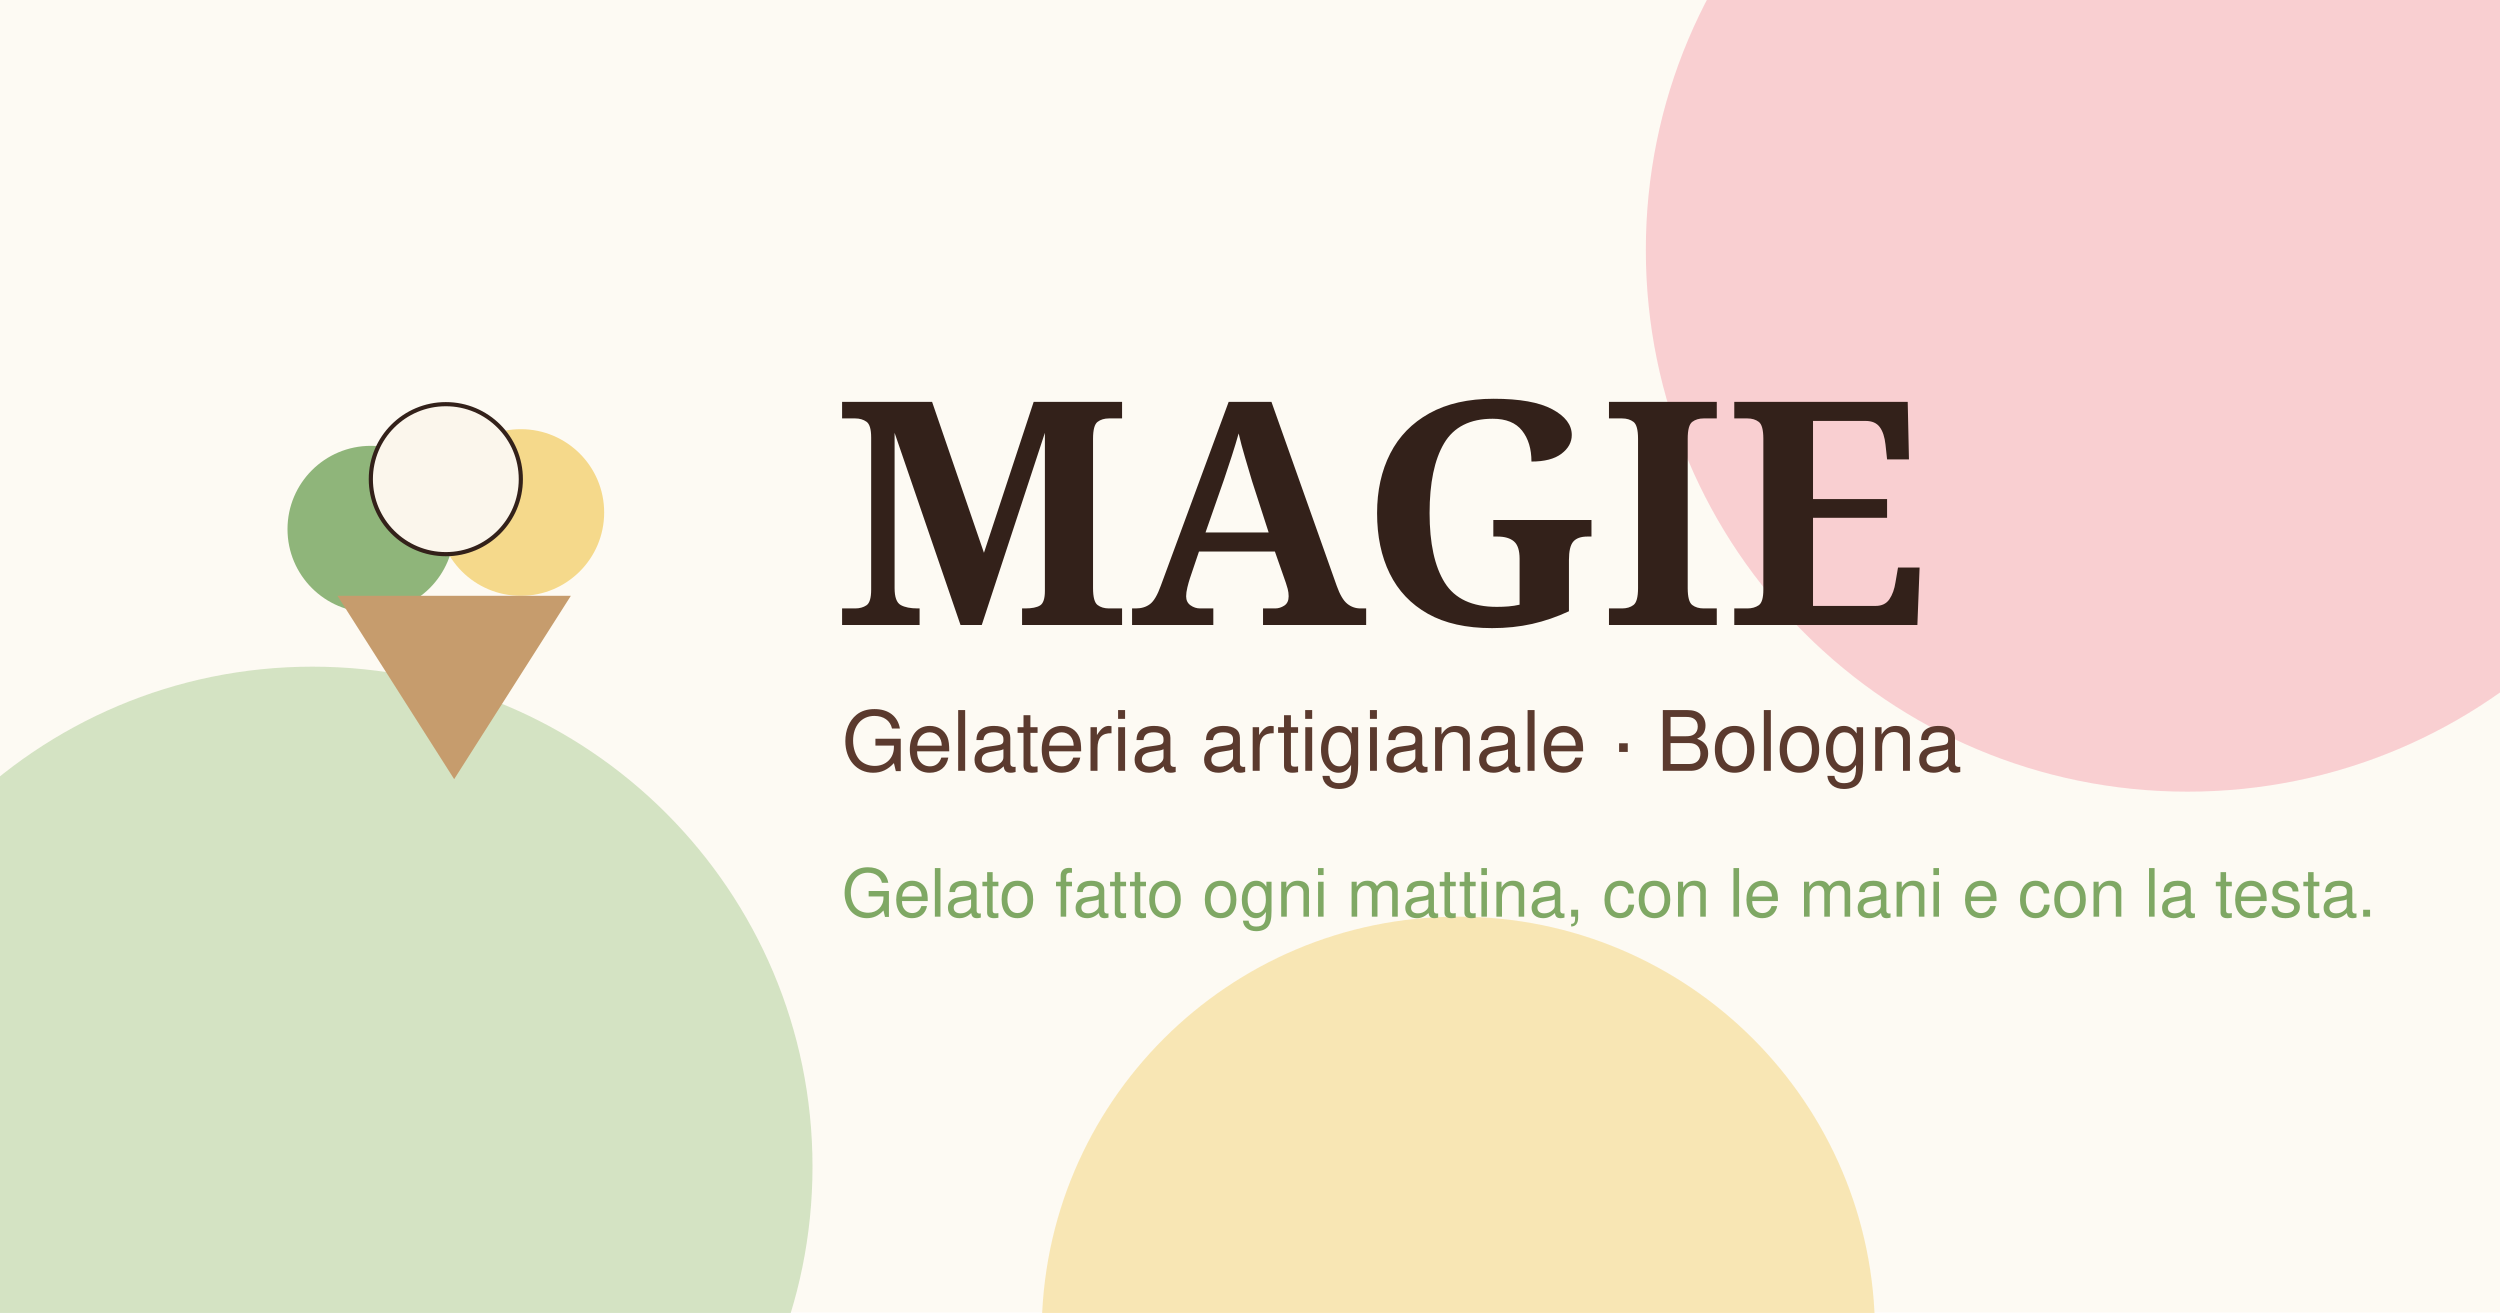
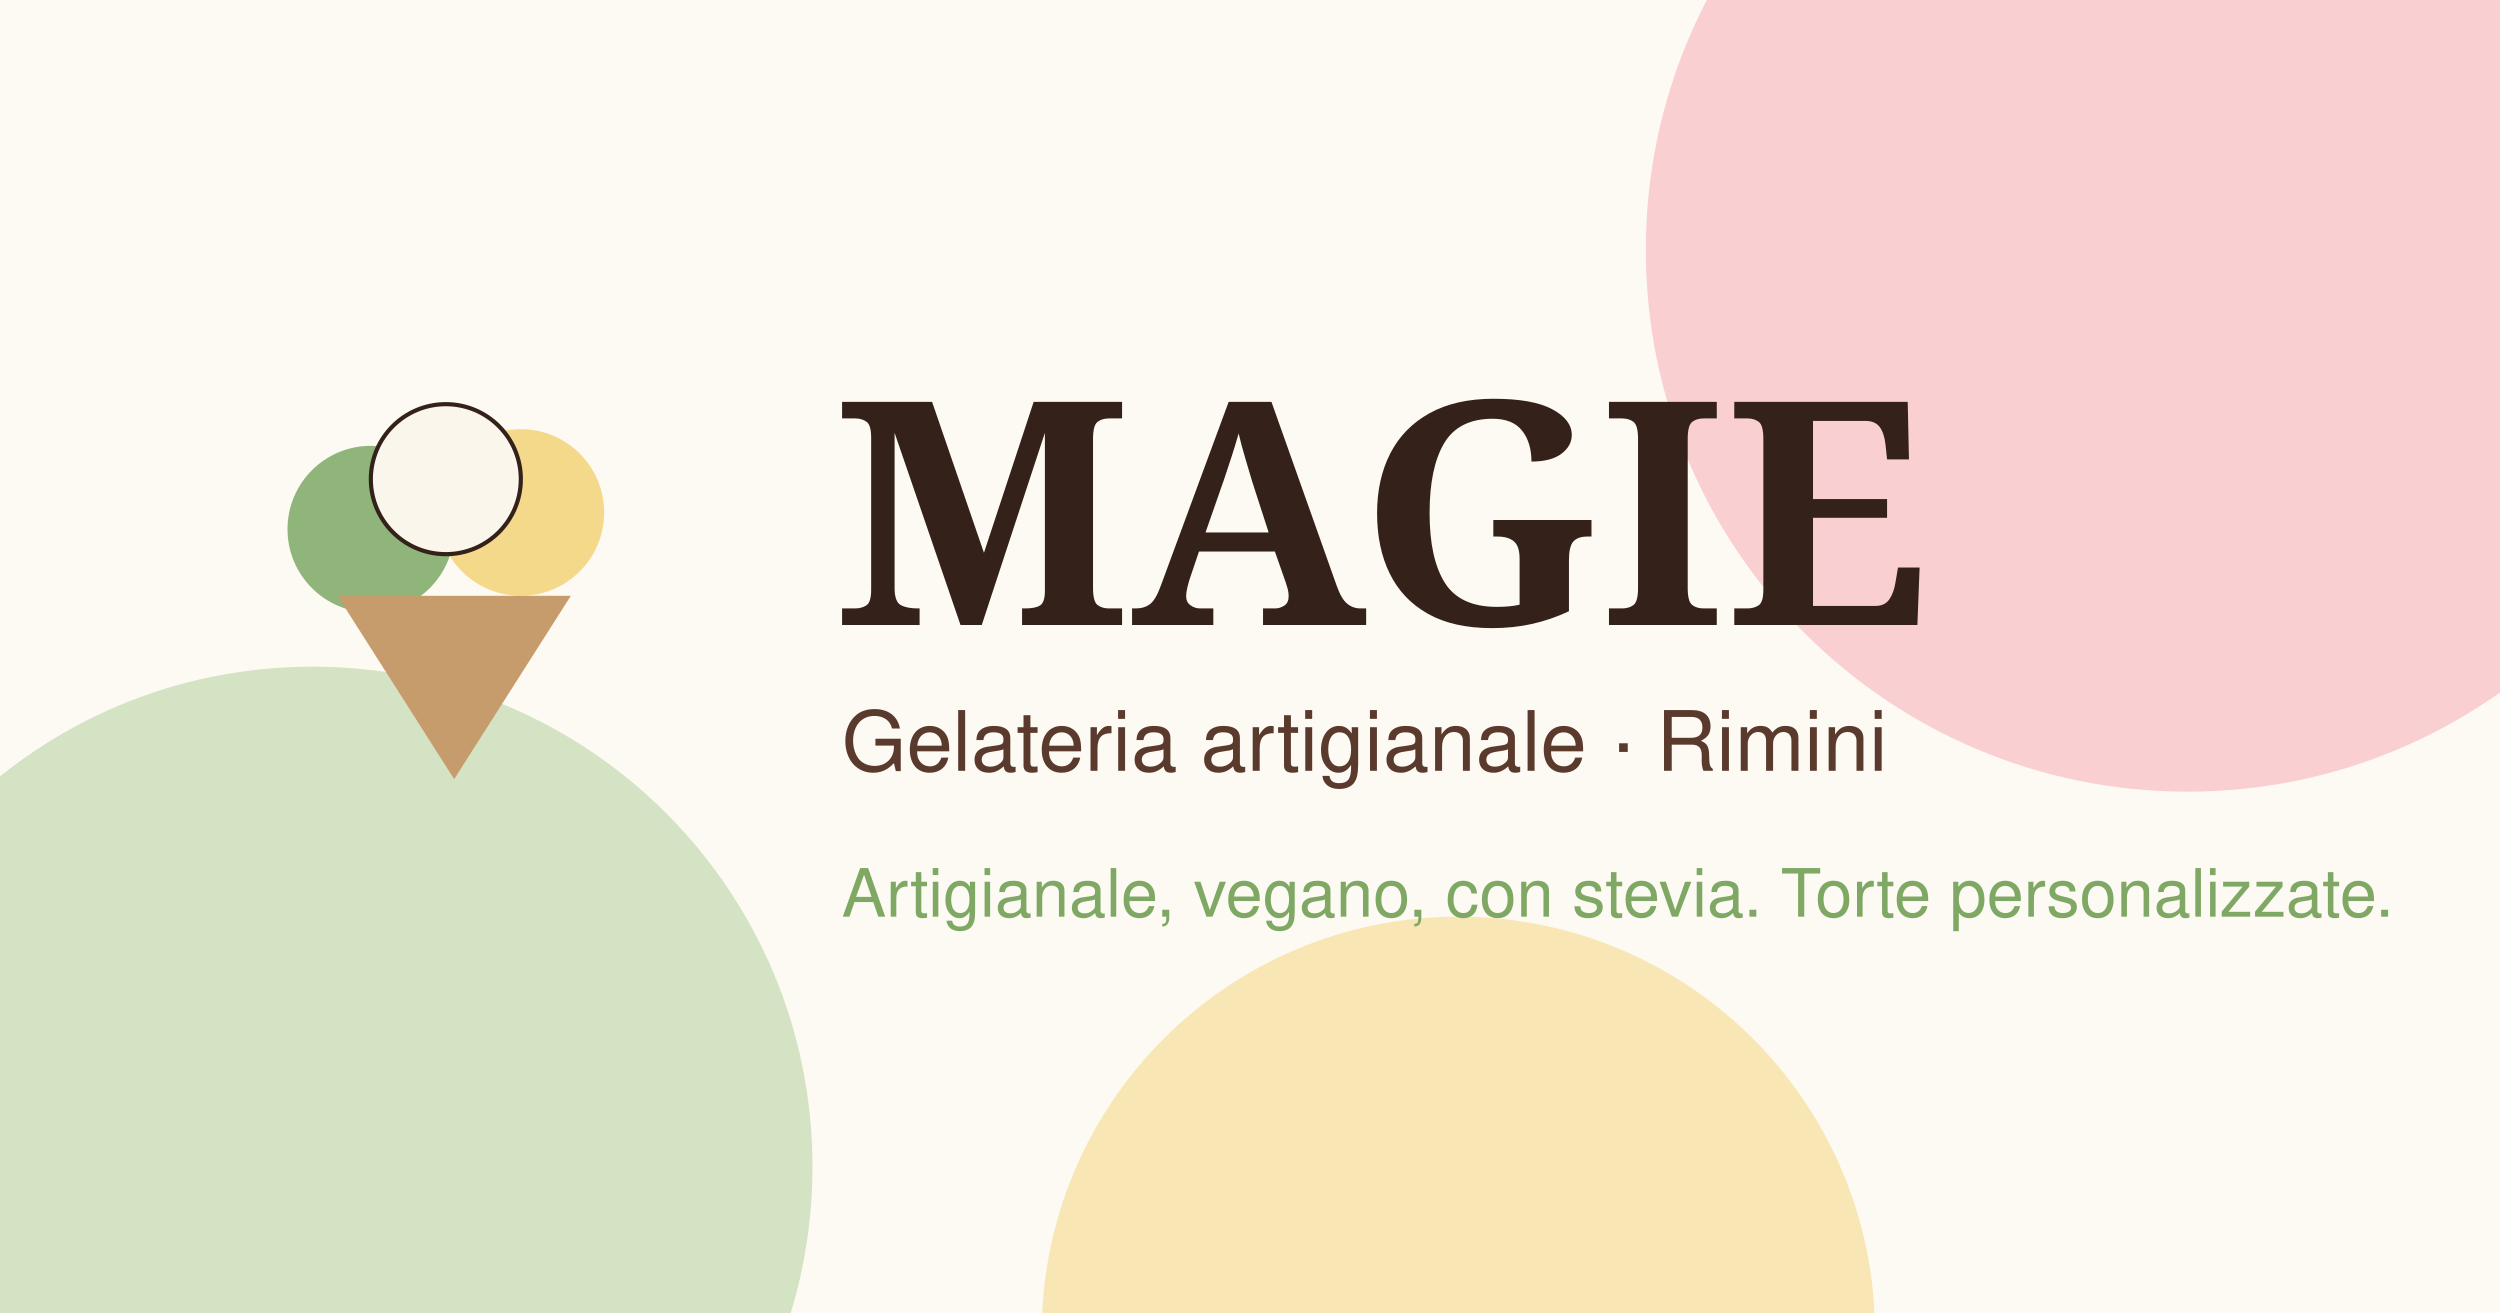
<svg xmlns="http://www.w3.org/2000/svg" viewBox="0 0 1200 630">
  <rect width="1200" height="630" fill="#fdfaf3" />
  <circle cx="1050" cy="120" r="260" fill="#f27d93" opacity=".35" />
  <circle cx="150" cy="560" r="240" fill="#b9d3a3" opacity=".6" />
  <circle cx="700" cy="640" r="200" fill="#f5d98b" opacity=".6" />
  <g transform="translate(90 150) scale(4)">
    <circle cx="22" cy="26" r="10" fill="#8fb57a" />
    <circle cx="40" cy="24" r="10" fill="#f5d98b" />
    <circle cx="31" cy="20" r="9" fill="#fbf6ec" stroke="#33211a" stroke-width=".5" />
    <path d="M18 34h28l-14 22z" fill="#c69c6d" />
  </g>
  <text x="400" y="300" font-family="Georgia, serif" font-weight="700" font-size="150" fill="#33211a">MAGIE</text>
-   <text x="404" y="370" font-family="Helvetica, Arial, sans-serif" font-size="40" fill="#5b3a2e">Gelateria artigianale · Bologna</text>
-   <text x="404" y="440" font-family="Helvetica, Arial, sans-serif" font-size="32" fill="#7fa864">Gelato fatto ogni mattina, con le mani e con la testa.</text>
+   <text x="404" y="370" font-family="Helvetica, Arial, sans-serif" font-size="40" fill="#5b3a2e">Gelateria artigianale · Rimini</text>
+   <text x="404" y="440" font-family="Helvetica, Arial, sans-serif" font-size="32" fill="#7fa864">Artigianale, vegano, con stevia. Torte personalizzate.</text>
</svg>
